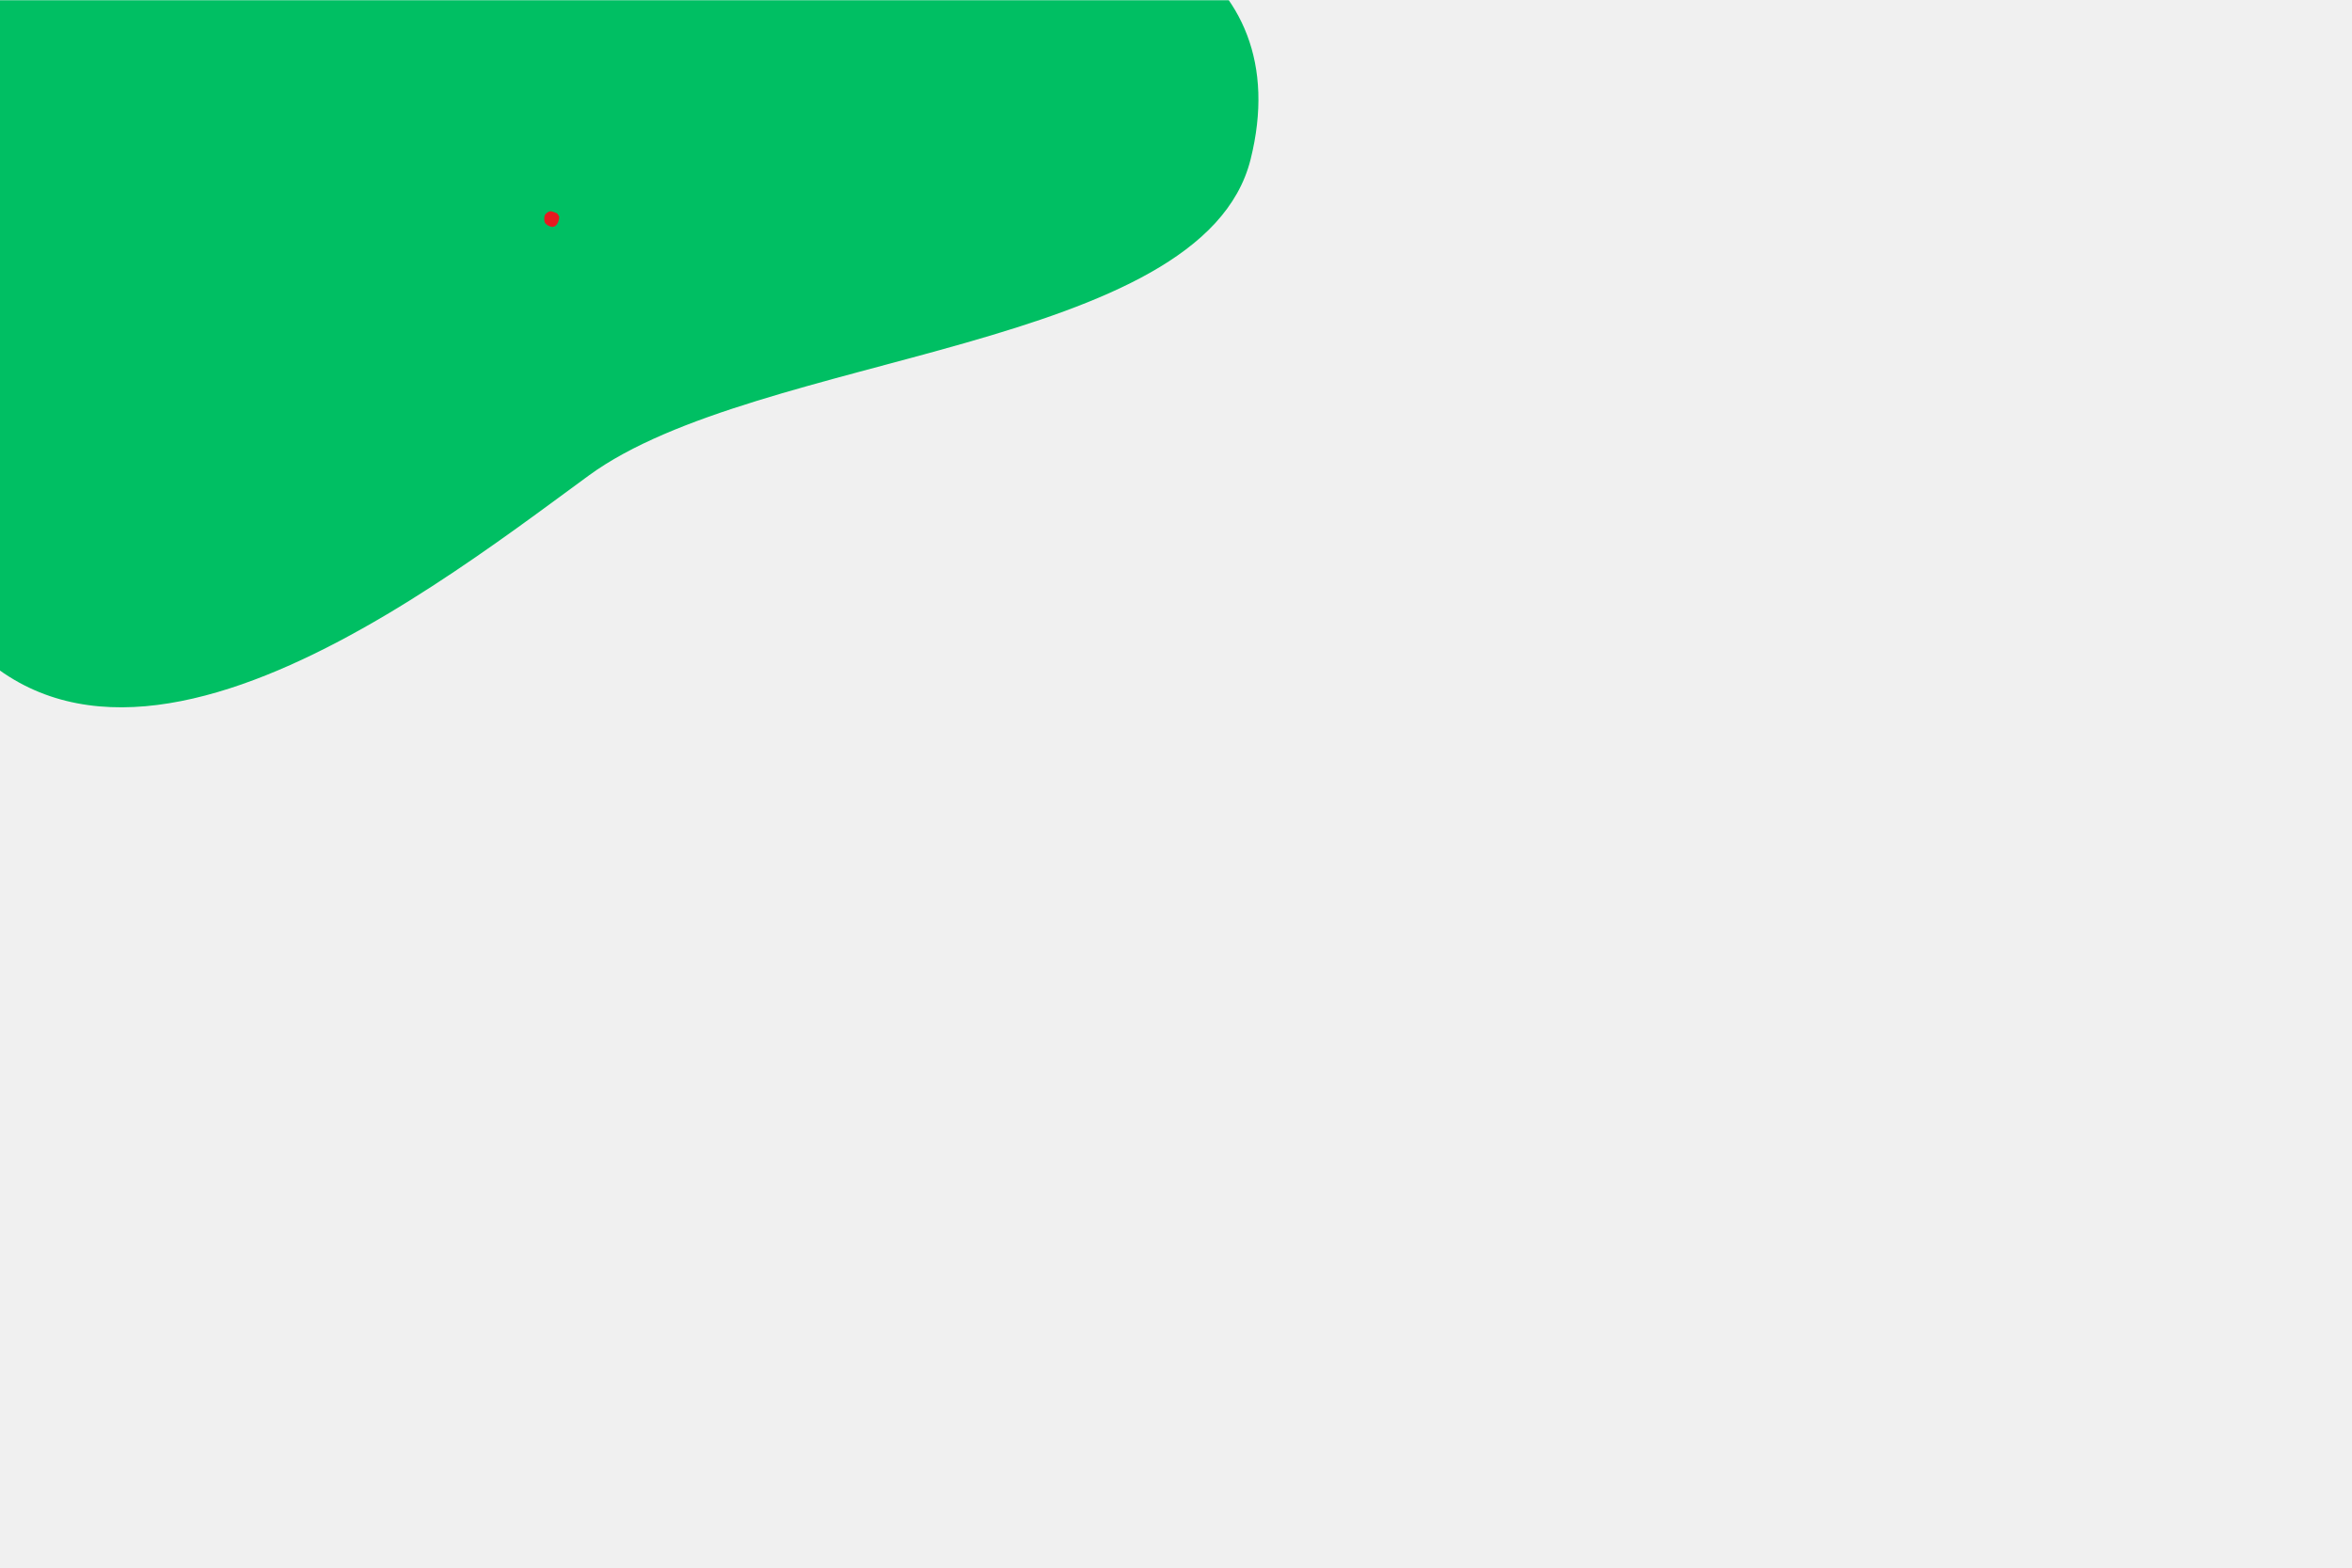
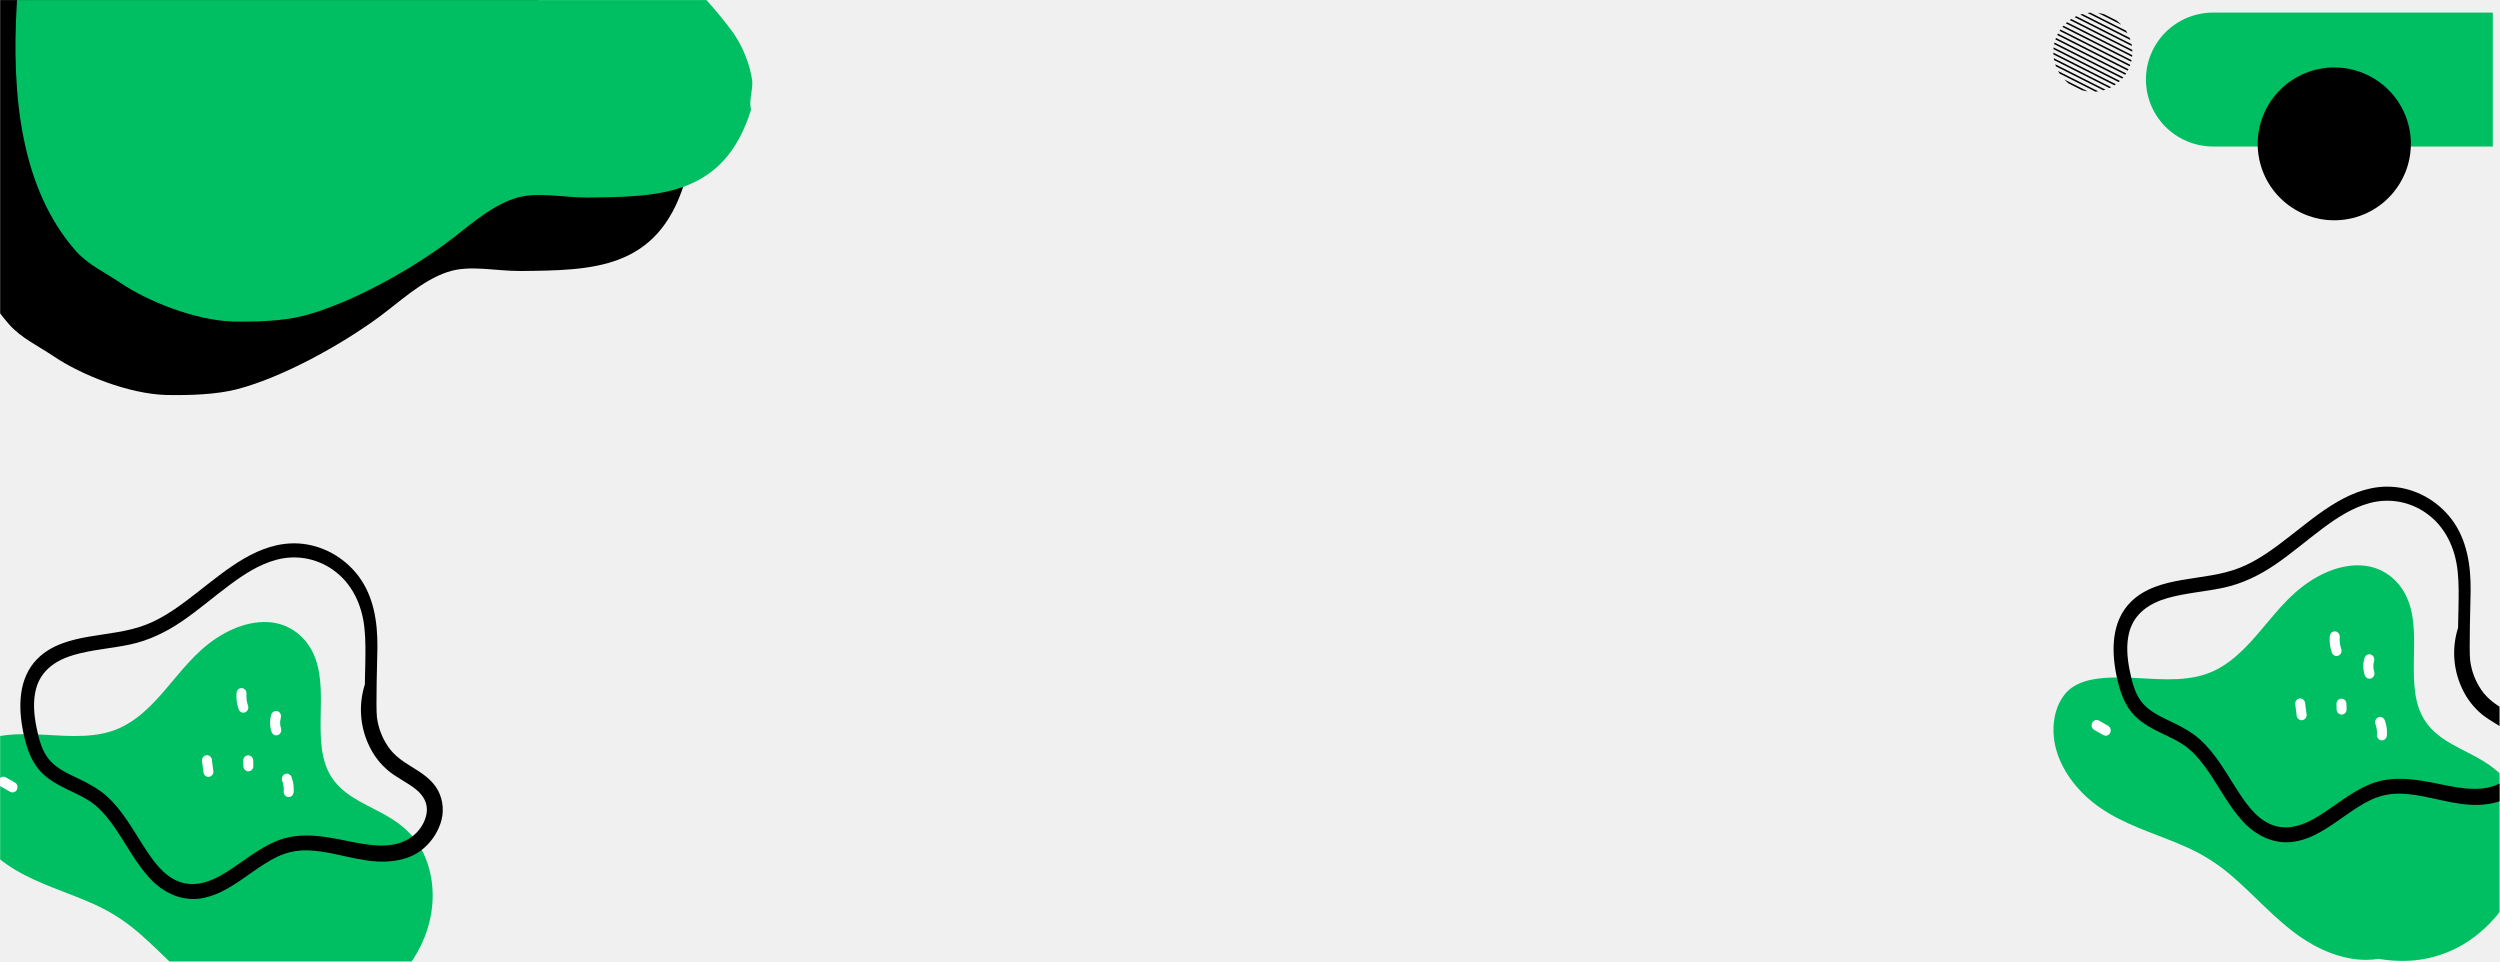
- <svg xmlns="http://www.w3.org/2000/svg" version="1.0" viewBox="0 0 1350 900">
+ <svg xmlns="http://www.w3.org/2000/svg" width="1235" zoomAndPan="magnify" viewBox="0 0 926.136 356.25" height="475" preserveAspectRatio="xMidYMid meet" version="1.0">
  <defs>
-     <clipPath id="a">
-       <path d="M0 .152h723V407H0Zm0 0" />
-     </clipPath>
-     <clipPath id="b">
-       <path d="M312 121h9v10h-9Zm0 0" />
-     </clipPath>
-     <clipPath id="c">
-       <path d="M321 124.352c-.148 3.222-1.5 4.875-2.398 5.472-.676.375-1.426.528-2.176.375-1.051-.222-2.852-1.125-3.528-2.176-.671-1.046-.597-3.148-.296-4.199.222-.75.824-1.199 1.347-1.648.528-.45 1.2-.824 1.95-.903 1.05-.074 3.976 1.278 3.976 1.278" />
+     <clipPath id="17009e8273">
+       <path d="M794.2 4.65h129.504V55.1H794.2Zm0 0" clip-rule="nonzero" />
+     </clipPath>
+     <clipPath id="46014e66c5">
+       <path d="M836 24.7h57.95v56.893h-57.95Zm0 0" clip-rule="nonzero" />
+     </clipPath>
+     <clipPath id="6c868628d9">
+       <path d="M760.564 4.65h29.45V19h-29.45Zm0 0" clip-rule="nonzero" />
+     </clipPath>
+     <clipPath id="749284fc61">
+       <path d="M760.693 19.327c0 -1.945 0.371 -3.815 1.113 -5.612a14.544 14.544 0 0 1 3.177 -4.753 14.483 14.483 0 0 1 4.75 -3.181 14.516 14.516 0 0 1 5.604 -1.113c1.941 0 3.81 0.37 5.603 1.113a14.521 14.521 0 0 1 4.75 3.181 14.478 14.478 0 0 1 3.173 4.754 14.487 14.487 0 0 1 1.117 5.611c0 1.945 -0.371 3.814 -1.117 5.611a14.516 14.516 0 0 1 -3.173 4.754 14.51 14.51 0 0 1 -4.75 3.177 14.451 14.451 0 0 1 -5.603 1.116c-1.941 0 -3.811 -0.37 -5.604 -1.116a14.472 14.472 0 0 1 -4.75 -3.177 14.584 14.584 0 0 1 -3.177 -4.754 14.553 14.553 0 0 1 -1.113 -5.611Zm0 0" clip-rule="nonzero" />
+     </clipPath>
+     <clipPath id="08a866b8ff">
+       <path d="M760.564 4.65h29.45V20.9h-29.45Zm0 0" clip-rule="nonzero" />
+     </clipPath>
+     <clipPath id="ee8122e224">
+       <path d="M760.693 19.327c0 -1.945 0.371 -3.815 1.113 -5.612a14.544 14.544 0 0 1 3.177 -4.753 14.483 14.483 0 0 1 4.75 -3.181 14.516 14.516 0 0 1 5.604 -1.113c1.941 0 3.81 0.37 5.603 1.113a14.521 14.521 0 0 1 4.75 3.181 14.478 14.478 0 0 1 3.173 4.754 14.487 14.487 0 0 1 1.117 5.611c0 1.945 -0.371 3.814 -1.117 5.611a14.516 14.516 0 0 1 -3.173 4.754 14.51 14.51 0 0 1 -4.75 3.177 14.451 14.451 0 0 1 -5.603 1.116c-1.941 0 -3.811 -0.37 -5.604 -1.116a14.472 14.472 0 0 1 -4.75 -3.177 14.584 14.584 0 0 1 -3.177 -4.754 14.553 14.553 0 0 1 -1.113 -5.611Zm0 0" clip-rule="nonzero" />
+     </clipPath>
+     <clipPath id="df58af9a9d">
+       <path d="M760.564 4.65h29.45V21.85h-29.45Zm0 0" clip-rule="nonzero" />
+     </clipPath>
+     <clipPath id="9d4f89e14c">
+       <path d="M760.693 19.327c0 -1.945 0.371 -3.815 1.113 -5.612a14.544 14.544 0 0 1 3.177 -4.753 14.483 14.483 0 0 1 4.75 -3.181 14.516 14.516 0 0 1 5.604 -1.113c1.941 0 3.81 0.37 5.603 1.113a14.521 14.521 0 0 1 4.75 3.181 14.478 14.478 0 0 1 3.173 4.754 14.487 14.487 0 0 1 1.117 5.611c0 1.945 -0.371 3.814 -1.117 5.611a14.516 14.516 0 0 1 -3.173 4.754 14.51 14.51 0 0 1 -4.75 3.177 14.451 14.451 0 0 1 -5.603 1.116c-1.941 0 -3.811 -0.37 -5.604 -1.116a14.472 14.472 0 0 1 -4.75 -3.177 14.584 14.584 0 0 1 -3.177 -4.754 14.553 14.553 0 0 1 -1.113 -5.611Zm0 0" clip-rule="nonzero" />
+     </clipPath>
+     <clipPath id="bd77ab7584">
+       <path d="M760.564 4.65h29.45V23.75h-29.45Zm0 0" clip-rule="nonzero" />
+     </clipPath>
+     <clipPath id="6a4c284291">
+       <path d="M760.693 19.327c0 -1.945 0.371 -3.815 1.113 -5.612a14.544 14.544 0 0 1 3.177 -4.753 14.483 14.483 0 0 1 4.75 -3.181 14.516 14.516 0 0 1 5.604 -1.113c1.941 0 3.81 0.37 5.603 1.113a14.521 14.521 0 0 1 4.75 3.181 14.478 14.478 0 0 1 3.173 4.754 14.487 14.487 0 0 1 1.117 5.611c0 1.945 -0.371 3.814 -1.117 5.611a14.516 14.516 0 0 1 -3.173 4.754 14.51 14.51 0 0 1 -4.75 3.177 14.451 14.451 0 0 1 -5.603 1.116c-1.941 0 -3.811 -0.37 -5.604 -1.116a14.472 14.472 0 0 1 -4.75 -3.177 14.584 14.584 0 0 1 -3.177 -4.754 14.553 14.553 0 0 1 -1.113 -5.611Zm0 0" clip-rule="nonzero" />
+     </clipPath>
+     <clipPath id="e59aa0309e">
+       <path d="M760.564 4.65h29.45V24.7h-29.45Zm0 0" clip-rule="nonzero" />
+     </clipPath>
+     <clipPath id="b786dcc8db">
+       <path d="M760.693 19.327c0 -1.945 0.371 -3.815 1.113 -5.612a14.544 14.544 0 0 1 3.177 -4.753 14.483 14.483 0 0 1 4.75 -3.181 14.516 14.516 0 0 1 5.604 -1.113c1.941 0 3.81 0.37 5.603 1.113a14.521 14.521 0 0 1 4.75 3.181 14.478 14.478 0 0 1 3.173 4.754 14.487 14.487 0 0 1 1.117 5.611c0 1.945 -0.371 3.814 -1.117 5.611a14.516 14.516 0 0 1 -3.173 4.754 14.51 14.51 0 0 1 -4.75 3.177 14.451 14.451 0 0 1 -5.603 1.116c-1.941 0 -3.811 -0.37 -5.604 -1.116a14.472 14.472 0 0 1 -4.75 -3.177 14.584 14.584 0 0 1 -3.177 -4.754 14.553 14.553 0 0 1 -1.113 -5.611Zm0 0" clip-rule="nonzero" />
+     </clipPath>
+     <clipPath id="9309911bee">
+       <path d="M760.564 4.65h29.45V26.6h-29.45Zm0 0" clip-rule="nonzero" />
+     </clipPath>
+     <clipPath id="93f0094bb4">
+       <path d="M760.693 19.327c0 -1.945 0.371 -3.815 1.113 -5.612a14.544 14.544 0 0 1 3.177 -4.753 14.483 14.483 0 0 1 4.75 -3.181 14.516 14.516 0 0 1 5.604 -1.113c1.941 0 3.81 0.37 5.603 1.113a14.521 14.521 0 0 1 4.75 3.181 14.478 14.478 0 0 1 3.173 4.754 14.487 14.487 0 0 1 1.117 5.611c0 1.945 -0.371 3.814 -1.117 5.611a14.516 14.516 0 0 1 -3.173 4.754 14.51 14.51 0 0 1 -4.75 3.177 14.451 14.451 0 0 1 -5.603 1.116c-1.941 0 -3.811 -0.37 -5.604 -1.116a14.472 14.472 0 0 1 -4.75 -3.177 14.584 14.584 0 0 1 -3.177 -4.754 14.553 14.553 0 0 1 -1.113 -5.611Zm0 0" clip-rule="nonzero" />
+     </clipPath>
+     <clipPath id="6024600fc2">
+       <path d="M760.564 4.65h29.45V28.5h-29.45Zm0 0" clip-rule="nonzero" />
+     </clipPath>
+     <clipPath id="a5a23d25e4">
+       <path d="M760.693 19.327c0 -1.945 0.371 -3.815 1.113 -5.612a14.544 14.544 0 0 1 3.177 -4.753 14.483 14.483 0 0 1 4.75 -3.181 14.516 14.516 0 0 1 5.604 -1.113c1.941 0 3.81 0.37 5.603 1.113a14.521 14.521 0 0 1 4.75 3.181 14.478 14.478 0 0 1 3.173 4.754 14.487 14.487 0 0 1 1.117 5.611c0 1.945 -0.371 3.814 -1.117 5.611a14.516 14.516 0 0 1 -3.173 4.754 14.51 14.51 0 0 1 -4.75 3.177 14.451 14.451 0 0 1 -5.603 1.116c-1.941 0 -3.811 -0.37 -5.604 -1.116a14.472 14.472 0 0 1 -4.75 -3.177 14.584 14.584 0 0 1 -3.177 -4.754 14.553 14.553 0 0 1 -1.113 -5.611Zm0 0" clip-rule="nonzero" />
+     </clipPath>
+     <clipPath id="192da822a0">
+       <path d="M760.564 5.7h29.45v23.75h-29.45Zm0 0" clip-rule="nonzero" />
+     </clipPath>
+     <clipPath id="9bb72d2f4b">
+       <path d="M760.693 19.327c0 -1.945 0.371 -3.815 1.113 -5.612a14.544 14.544 0 0 1 3.177 -4.753 14.483 14.483 0 0 1 4.75 -3.181 14.516 14.516 0 0 1 5.604 -1.113c1.941 0 3.81 0.37 5.603 1.113a14.521 14.521 0 0 1 4.75 3.181 14.478 14.478 0 0 1 3.173 4.754 14.487 14.487 0 0 1 1.117 5.611c0 1.945 -0.371 3.814 -1.117 5.611a14.516 14.516 0 0 1 -3.173 4.754 14.51 14.51 0 0 1 -4.75 3.177 14.451 14.451 0 0 1 -5.603 1.116c-1.941 0 -3.811 -0.37 -5.604 -1.116a14.472 14.472 0 0 1 -4.75 -3.177 14.584 14.584 0 0 1 -3.177 -4.754 14.553 14.553 0 0 1 -1.113 -5.611Zm0 0" clip-rule="nonzero" />
+     </clipPath>
+     <clipPath id="c9f902fb40">
+       <path d="M760.564 6.65h29.45v24.7h-29.45Zm0 0" clip-rule="nonzero" />
+     </clipPath>
+     <clipPath id="0fe83029f9">
+       <path d="M760.693 19.327c0 -1.945 0.371 -3.815 1.113 -5.612a14.544 14.544 0 0 1 3.177 -4.753 14.483 14.483 0 0 1 4.75 -3.181 14.516 14.516 0 0 1 5.604 -1.113c1.941 0 3.81 0.37 5.603 1.113a14.521 14.521 0 0 1 4.75 3.181 14.478 14.478 0 0 1 3.173 4.754 14.487 14.487 0 0 1 1.117 5.611c0 1.945 -0.371 3.814 -1.117 5.611a14.516 14.516 0 0 1 -3.173 4.754 14.51 14.51 0 0 1 -4.75 3.177 14.451 14.451 0 0 1 -5.603 1.116c-1.941 0 -3.811 -0.37 -5.604 -1.116a14.472 14.472 0 0 1 -4.75 -3.177 14.584 14.584 0 0 1 -3.177 -4.754 14.553 14.553 0 0 1 -1.113 -5.611Zm0 0" clip-rule="nonzero" />
+     </clipPath>
+     <clipPath id="2a6c5dbabe">
+       <path d="M760.564 8.55h29.45v23.75h-29.45Zm0 0" clip-rule="nonzero" />
+     </clipPath>
+     <clipPath id="e14fff8757">
+       <path d="M760.693 19.327c0 -1.945 0.371 -3.815 1.113 -5.612a14.544 14.544 0 0 1 3.177 -4.753 14.483 14.483 0 0 1 4.75 -3.181 14.516 14.516 0 0 1 5.604 -1.113c1.941 0 3.81 0.37 5.603 1.113a14.521 14.521 0 0 1 4.75 3.181 14.478 14.478 0 0 1 3.173 4.754 14.487 14.487 0 0 1 1.117 5.611c0 1.945 -0.371 3.814 -1.117 5.611a14.516 14.516 0 0 1 -3.173 4.754 14.51 14.51 0 0 1 -4.75 3.177 14.451 14.451 0 0 1 -5.603 1.116c-1.941 0 -3.811 -0.37 -5.604 -1.116a14.472 14.472 0 0 1 -4.75 -3.177 14.584 14.584 0 0 1 -3.177 -4.754 14.553 14.553 0 0 1 -1.113 -5.611Zm0 0" clip-rule="nonzero" />
+     </clipPath>
+     <clipPath id="cc02a8c72e">
+       <path d="M760.564 9.5h29.45v24.552h-29.45Zm0 0" clip-rule="nonzero" />
+     </clipPath>
+     <clipPath id="0685891506">
+       <path d="M760.693 19.327c0 -1.945 0.371 -3.815 1.113 -5.612a14.544 14.544 0 0 1 3.177 -4.753 14.483 14.483 0 0 1 4.75 -3.181 14.516 14.516 0 0 1 5.604 -1.113c1.941 0 3.81 0.37 5.603 1.113a14.521 14.521 0 0 1 4.75 3.181 14.478 14.478 0 0 1 3.173 4.754 14.487 14.487 0 0 1 1.117 5.611c0 1.945 -0.371 3.814 -1.117 5.611a14.516 14.516 0 0 1 -3.173 4.754 14.51 14.51 0 0 1 -4.75 3.177 14.451 14.451 0 0 1 -5.603 1.116c-1.941 0 -3.811 -0.37 -5.604 -1.116a14.472 14.472 0 0 1 -4.75 -3.177 14.584 14.584 0 0 1 -3.177 -4.754 14.553 14.553 0 0 1 -1.113 -5.611Zm0 0" clip-rule="nonzero" />
+     </clipPath>
+     <clipPath id="b27c167056">
+       <path d="M760.564 11.4h29.45v22.652h-29.45Zm0 0" clip-rule="nonzero" />
+     </clipPath>
+     <clipPath id="3125847e30">
+       <path d="M760.693 19.327c0 -1.945 0.371 -3.815 1.113 -5.612a14.544 14.544 0 0 1 3.177 -4.753 14.483 14.483 0 0 1 4.75 -3.181 14.516 14.516 0 0 1 5.604 -1.113c1.941 0 3.81 0.37 5.603 1.113a14.521 14.521 0 0 1 4.75 3.181 14.478 14.478 0 0 1 3.173 4.754 14.487 14.487 0 0 1 1.117 5.611c0 1.945 -0.371 3.814 -1.117 5.611a14.516 14.516 0 0 1 -3.173 4.754 14.51 14.51 0 0 1 -4.75 3.177 14.451 14.451 0 0 1 -5.603 1.116c-1.941 0 -3.811 -0.37 -5.604 -1.116a14.472 14.472 0 0 1 -4.75 -3.177 14.584 14.584 0 0 1 -3.177 -4.754 14.553 14.553 0 0 1 -1.113 -5.611Zm0 0" clip-rule="nonzero" />
+     </clipPath>
+     <clipPath id="517677a75e">
+       <path d="M760.564 13.3h29.45v20.752h-29.45Zm0 0" clip-rule="nonzero" />
+     </clipPath>
+     <clipPath id="9f557d828d">
+       <path d="M760.693 19.327c0 -1.945 0.371 -3.815 1.113 -5.612a14.544 14.544 0 0 1 3.177 -4.753 14.483 14.483 0 0 1 4.75 -3.181 14.516 14.516 0 0 1 5.604 -1.113c1.941 0 3.81 0.37 5.603 1.113a14.521 14.521 0 0 1 4.75 3.181 14.478 14.478 0 0 1 3.173 4.754 14.487 14.487 0 0 1 1.117 5.611c0 1.945 -0.371 3.814 -1.117 5.611a14.516 14.516 0 0 1 -3.173 4.754 14.51 14.51 0 0 1 -4.75 3.177 14.451 14.451 0 0 1 -5.603 1.116c-1.941 0 -3.811 -0.37 -5.604 -1.116a14.472 14.472 0 0 1 -4.75 -3.177 14.584 14.584 0 0 1 -3.177 -4.754 14.553 14.553 0 0 1 -1.113 -5.611Zm0 0" clip-rule="nonzero" />
+     </clipPath>
+     <clipPath id="b8072266c1">
+       <path d="M760.564 14.25h29.45v19.802h-29.45Zm0 0" clip-rule="nonzero" />
+     </clipPath>
+     <clipPath id="82bfcc7cfd">
+       <path d="M760.693 19.327c0 -1.945 0.371 -3.815 1.113 -5.612a14.544 14.544 0 0 1 3.177 -4.753 14.483 14.483 0 0 1 4.75 -3.181 14.516 14.516 0 0 1 5.604 -1.113c1.941 0 3.81 0.37 5.603 1.113a14.521 14.521 0 0 1 4.75 3.181 14.478 14.478 0 0 1 3.173 4.754 14.487 14.487 0 0 1 1.117 5.611c0 1.945 -0.371 3.814 -1.117 5.611a14.516 14.516 0 0 1 -3.173 4.754 14.51 14.51 0 0 1 -4.75 3.177 14.451 14.451 0 0 1 -5.603 1.116c-1.941 0 -3.811 -0.37 -5.604 -1.116a14.472 14.472 0 0 1 -4.75 -3.177 14.584 14.584 0 0 1 -3.177 -4.754 14.553 14.553 0 0 1 -1.113 -5.611Zm0 0" clip-rule="nonzero" />
+     </clipPath>
+     <clipPath id="05de6b3cd0">
+       <path d="M760.564 16.15h29.45v17.902h-29.45Zm0 0" clip-rule="nonzero" />
+     </clipPath>
+     <clipPath id="d3fd040fe4">
+       <path d="M760.693 19.327c0 -1.945 0.371 -3.815 1.113 -5.612a14.544 14.544 0 0 1 3.177 -4.753 14.483 14.483 0 0 1 4.75 -3.181 14.516 14.516 0 0 1 5.604 -1.113c1.941 0 3.81 0.37 5.603 1.113a14.521 14.521 0 0 1 4.75 3.181 14.478 14.478 0 0 1 3.173 4.754 14.487 14.487 0 0 1 1.117 5.611c0 1.945 -0.371 3.814 -1.117 5.611a14.516 14.516 0 0 1 -3.173 4.754 14.51 14.51 0 0 1 -4.75 3.177 14.451 14.451 0 0 1 -5.603 1.116c-1.941 0 -3.811 -0.37 -5.604 -1.116a14.472 14.472 0 0 1 -4.75 -3.177 14.584 14.584 0 0 1 -3.177 -4.754 14.553 14.553 0 0 1 -1.113 -5.611Zm0 0" clip-rule="nonzero" />
+     </clipPath>
+     <clipPath id="02c3909e7f">
+       <path d="M760.564 17.1h29.45v16.952h-29.45Zm0 0" clip-rule="nonzero" />
+     </clipPath>
+     <clipPath id="032d1fcfc9">
+       <path d="M760.693 19.327c0 -1.945 0.371 -3.815 1.113 -5.612a14.544 14.544 0 0 1 3.177 -4.753 14.483 14.483 0 0 1 4.75 -3.181 14.516 14.516 0 0 1 5.604 -1.113c1.941 0 3.81 0.37 5.603 1.113a14.521 14.521 0 0 1 4.75 3.181 14.478 14.478 0 0 1 3.173 4.754 14.487 14.487 0 0 1 1.117 5.611c0 1.945 -0.371 3.814 -1.117 5.611a14.516 14.516 0 0 1 -3.173 4.754 14.51 14.51 0 0 1 -4.75 3.177 14.451 14.451 0 0 1 -5.603 1.116c-1.941 0 -3.811 -0.37 -5.604 -1.116a14.472 14.472 0 0 1 -4.75 -3.177 14.584 14.584 0 0 1 -3.177 -4.754 14.553 14.553 0 0 1 -1.113 -5.611Zm0 0" clip-rule="nonzero" />
+     </clipPath>
+     <clipPath id="6941e25110">
+       <path d="M760.564 19h29.45v15.052h-29.45Zm0 0" clip-rule="nonzero" />
+     </clipPath>
+     <clipPath id="90c2b01cec">
+       <path d="M760.693 19.327c0 -1.945 0.371 -3.815 1.113 -5.612a14.544 14.544 0 0 1 3.177 -4.753 14.483 14.483 0 0 1 4.75 -3.181 14.516 14.516 0 0 1 5.604 -1.113c1.941 0 3.81 0.37 5.603 1.113a14.521 14.521 0 0 1 4.75 3.181 14.478 14.478 0 0 1 3.173 4.754 14.487 14.487 0 0 1 1.117 5.611c0 1.945 -0.371 3.814 -1.117 5.611a14.516 14.516 0 0 1 -3.173 4.754 14.51 14.51 0 0 1 -4.75 3.177 14.451 14.451 0 0 1 -5.603 1.116c-1.941 0 -3.811 -0.37 -5.604 -1.116a14.472 14.472 0 0 1 -4.75 -3.177 14.584 14.584 0 0 1 -3.177 -4.754 14.553 14.553 0 0 1 -1.113 -5.611Zm0 0" clip-rule="nonzero" />
+     </clipPath>
+     <clipPath id="4bd1c765af">
+       <path d="M0 0.022h254.6V147.25H0Zm0 0" clip-rule="nonzero" />
+     </clipPath>
+     <clipPath id="34c5244b01">
+       <path d="M213.758 -83.485 265.492 93.632 4.264 169.927 -47.467 -7.185Zm0 0" clip-rule="nonzero" />
+     </clipPath>
+     <clipPath id="f10d38cc12">
+       <path d="M213.758 -83.485 265.492 93.632 4.264 169.927 -47.467 -7.185Zm0 0" clip-rule="nonzero" />
+     </clipPath>
+     <clipPath id="fe97f67b43">
+       <path d="M0 229.9h160.55v126.328H0Zm0 0" clip-rule="nonzero" />
+     </clipPath>
+     <clipPath id="ddfb814498">
+       <path d="M4.75 0.022h274.55V119.7H4.75Zm0 0" clip-rule="nonzero" />
+     </clipPath>
+     <clipPath id="b2e7704824">
+       <path d="m238.465 -110.708 51.734 177.115 -261.228 76.297 -51.73 -177.116Zm0 0" clip-rule="nonzero" />
+     </clipPath>
+     <clipPath id="8cb8a6e156">
+       <path d="m238.465 -110.708 51.734 177.115 -261.228 76.297 -51.73 -177.116Zm0 0" clip-rule="nonzero" />
+     </clipPath>
+     <clipPath id="8ae84b0741">
+       <path d="M760.564 209h165.46v147.087H760.564Zm0 0" clip-rule="nonzero" />
+     </clipPath>
+     <clipPath id="c3c8a7d7db">
+       <path d="M782.8 179.55h143.224v133H782.8Zm0 0" clip-rule="nonzero" />
    </clipPath>
  </defs>
-   <g clip-path="url(#a)">
-     <path fill="#00bf63" d="M525.781-50.805c116.567-19.508 219.64 32.356 192 142.426-27.636 110.067-282.715 110.23-379.933 181.442-97.22 71.21-304.5 233.304-388.715 45.359C-135.078 130.477-83.22-52.43 85.207-54.868c168.426-2.44 440.574 4.063 440.574 4.063Zm0 0" />
-   </g>
-   <g clip-path="url(#b)">
-     <g clip-path="url(#c)">
-       <path fill="#e7191f" d="M309.602 118.273h14.25v15h-14.25Zm0 0" />
-     </g>
-   </g>
+   <g clip-path="url(#17009e8273)">
+     <path fill="#00bf63" d="M923.526 54.28H819.869c-0.813 0 -1.625 -0.041 -2.435 -0.123a24.717 24.717 0 0 1 -7.077 -1.767 24.92 24.92 0 0 1 -6.26 -3.744 25.081 25.081 0 0 1 -1.806 -1.632 26.034 26.034 0 0 1 -1.641 -1.803 24.907 24.907 0 0 1 -5.165 -10.899 25.114 25.114 0 0 1 -0.356 -2.408 24.171 24.171 0 0 1 -0.119 -2.431c0 -0.812 0.037 -1.622 0.119 -2.43a24.387 24.387 0 0 1 0.95 -4.769 24.793 24.793 0 0 1 1.866 -4.494c0.383 -0.716 0.802 -1.414 1.254 -2.09 0.453 -0.674 0.936 -1.324 1.452 -1.955a26.034 26.034 0 0 1 1.641 -1.803 25.165 25.165 0 0 1 3.766 -3.084c0.679 -0.453 1.377 -0.869 2.094 -1.251 0.719 -0.382 1.454 -0.731 2.204 -1.043a26.482 26.482 0 0 1 2.301 -0.82 25.878 25.878 0 0 1 2.364 -0.589 24.141 24.141 0 0 1 2.416 -0.357 24.244 24.244 0 0 1 2.435 -0.119h103.657Zm0 0" fill-opacity="1" fill-rule="nonzero" />
+   </g>
+   <g clip-path="url(#46014e66c5)">
+     <path fill="#000000" d="M893.167 53.304c0 0.927 -0.045 1.852 -0.138 2.775a27.437 27.437 0 0 1 -0.408 2.75 28.029 28.029 0 0 1 -1.614 5.31 28.255 28.255 0 0 1 -4.282 7.129 28.047 28.047 0 0 1 -1.871 2.056 27.293 27.293 0 0 1 -2.062 1.866 26.378 26.378 0 0 1 -2.238 1.656 27.207 27.207 0 0 1 -2.385 1.429c-0.821 0.437 -1.659 0.834 -2.52 1.188 -0.857 0.356 -1.733 0.668 -2.619 0.939 -0.891 0.267 -1.793 0.494 -2.702 0.674 -0.913 0.179 -1.83 0.316 -2.758 0.408a28.973 28.973 0 0 1 -5.562 0 29.839 29.839 0 0 1 -2.753 -0.408c-0.913 -0.18 -1.814 -0.408 -2.702 -0.674a28.661 28.661 0 0 1 -5.139 -2.126 27.269 27.269 0 0 1 -2.39 -1.429 28.029 28.029 0 0 1 -4.301 -3.522 28.047 28.047 0 0 1 -3.529 -4.29 28.255 28.255 0 0 1 -2.624 -4.894 28.49 28.49 0 0 1 -0.935 -2.616 28.047 28.047 0 0 1 -1.226 -8.22c0 -0.927 0.048 -1.852 0.138 -2.776a28.047 28.047 0 0 1 1.088 -5.444 28.49 28.49 0 0 1 0.935 -2.616c0.356 -0.857 0.753 -1.692 1.191 -2.512 0.438 -0.817 0.917 -1.611 1.433 -2.383a27.776 27.776 0 0 1 1.659 -2.231 27.36 27.36 0 0 1 1.871 -2.06 28.029 28.029 0 0 1 4.301 -3.522 28.215 28.215 0 0 1 4.906 -2.616 28.661 28.661 0 0 1 2.624 -0.939c0.886 -0.267 1.789 -0.494 2.702 -0.675a28.617 28.617 0 0 1 5.537 -0.541 28.692 28.692 0 0 1 5.537 0.541c0.909 0.181 1.811 0.408 2.702 0.674 0.886 0.272 1.762 0.583 2.619 0.941a28.151 28.151 0 0 1 4.906 2.616 27.205 27.205 0 0 1 2.238 1.654c0.72 0.586 1.406 1.21 2.063 1.867a27.36 27.36 0 0 1 1.871 2.06 27.776 27.776 0 0 1 1.659 2.231 27.741 27.741 0 0 1 1.432 2.383 28.517 28.517 0 0 1 2.13 5.128c0.272 0.887 0.494 1.785 0.676 2.694 0.181 0.912 0.319 1.826 0.408 2.75 0.092 0.923 0.137 1.848 0.137 2.775Zm0 0" fill-opacity="1" fill-rule="nonzero" />
+   </g>
+   <g clip-path="url(#6c868628d9)">
+     <g clip-path="url(#749284fc61)">
+       <path fill="#000000" d="M804.806 18.729 760.019 -3.915l0.259 -0.527 44.791 22.644Zm0 0" fill-opacity="1" fill-rule="nonzero" />
+     </g>
+   </g>
+   <g clip-path="url(#08a866b8ff)">
+     <g clip-path="url(#ee8122e224)">
+       <path fill="#000000" d="M803.83 20.213 759.042 -2.431l0.264 -0.522 44.791 22.644Zm0 0" fill-opacity="1" fill-rule="nonzero" />
+     </g>
+   </g>
+   <g clip-path="url(#df58af9a9d)">
+     <g clip-path="url(#9d4f89e14c)">
+       <path fill="#000000" d="M802.857 21.702 758.072 -0.946l0.263 -0.527 44.792 22.652Zm0 0" fill-opacity="1" fill-rule="nonzero" />
+     </g>
+   </g>
+   <g clip-path="url(#bd77ab7584)">
+     <g clip-path="url(#6a4c284291)">
+       <path fill="#000000" d="M801.889 23.182 757.098 0.538l0.264 -0.522 44.791 22.648Zm0 0" fill-opacity="1" fill-rule="nonzero" />
+     </g>
+   </g>
+   <g clip-path="url(#e59aa0309e)">
+     <g clip-path="url(#b786dcc8db)">
+       <path fill="#000000" d="M800.917 24.671 756.126 2.026l0.263 -0.523 44.792 22.644Zm0 0" fill-opacity="1" fill-rule="nonzero" />
+     </g>
+   </g>
+   <g clip-path="url(#9309911bee)">
+     <g clip-path="url(#93f0094bb4)">
+       <path fill="#000000" d="m799.945 26.154 -44.792 -22.648 0.264 -0.519 44.791 22.643Zm0 0" fill-opacity="1" fill-rule="nonzero" />
+     </g>
+   </g>
+   <g clip-path="url(#6024600fc2)">
+     <g clip-path="url(#a5a23d25e4)">
+       <path fill="#000000" d="m798.972 27.643 -44.791 -22.648 0.267 -0.523 44.788 22.648Zm0 0" fill-opacity="1" fill-rule="nonzero" />
+     </g>
+   </g>
+   <g clip-path="url(#192da822a0)">
+     <g clip-path="url(#9bb72d2f4b)">
+       <path fill="#000000" d="M798 29.123 753.209 6.479l0.263 -0.522 44.791 22.643Zm0 0" fill-opacity="1" fill-rule="nonzero" />
+     </g>
+   </g>
+   <g clip-path="url(#c9f902fb40)">
+     <g clip-path="url(#0fe83029f9)">
+       <path fill="#000000" d="M797.028 30.612 752.237 7.968l0.267 -0.523 44.788 22.644Zm0 0" fill-opacity="1" fill-rule="nonzero" />
+     </g>
+   </g>
+   <g clip-path="url(#2a6c5dbabe)">
+     <g clip-path="url(#e14fff8757)">
+       <path fill="#000000" d="m796.055 32.096 -44.791 -22.648 0.263 -0.52 44.788 22.644Zm0 0" fill-opacity="1" fill-rule="nonzero" />
+     </g>
+   </g>
+   <g clip-path="url(#cc02a8c72e)">
+     <g clip-path="url(#0685891506)">
+       <path fill="#000000" d="m795.083 33.584 -44.795 -22.648 0.268 -0.523 44.791 22.648Zm0 0" fill-opacity="1" fill-rule="nonzero" />
+     </g>
+   </g>
+   <g clip-path="url(#b27c167056)">
+     <g clip-path="url(#3125847e30)">
+       <path fill="#000000" d="m794.107 35.064 -44.787 -22.644 0.263 -0.522 44.792 22.643Zm0 0" fill-opacity="1" fill-rule="nonzero" />
+     </g>
+   </g>
+   <g clip-path="url(#517677a75e)">
+     <g clip-path="url(#9f557d828d)">
+       <path fill="#000000" d="M793.135 36.553 748.347 13.908l0.264 -0.523 44.791 22.644Zm0 0" fill-opacity="1" fill-rule="nonzero" />
+     </g>
+   </g>
+   <g clip-path="url(#b8072266c1)">
+     <g clip-path="url(#82bfcc7cfd)">
+       <path fill="#000000" d="M792.162 38.038 747.375 15.39l0.263 -0.521 44.792 22.644Zm0 0" fill-opacity="1" fill-rule="nonzero" />
+     </g>
+   </g>
+   <g clip-path="url(#05de6b3cd0)">
+     <g clip-path="url(#d3fd040fe4)">
+       <path fill="#000000" d="m791.194 39.522 -44.792 -22.644 0.264 -0.523 44.791 22.648Zm0 0" fill-opacity="1" fill-rule="nonzero" />
+     </g>
+   </g>
+   <g clip-path="url(#02c3909e7f)">
+     <g clip-path="url(#032d1fcfc9)">
+       <path fill="#000000" d="m790.222 41.006 -44.792 -22.644 0.263 -0.522 44.792 22.643Zm0 0" fill-opacity="1" fill-rule="nonzero" />
+     </g>
+   </g>
+   <g clip-path="url(#6941e25110)">
+     <g clip-path="url(#90c2b01cec)">
+       <path fill="#000000" d="m789.25 42.493 -44.792 -22.648 0.264 -0.519 44.791 22.644Zm0 0" fill-opacity="1" fill-rule="nonzero" />
+     </g>
+   </g>
+   <g clip-path="url(#4bd1c765af)">
+     <g clip-path="url(#34c5244b01)">
+       <g clip-path="url(#f10d38cc12)">
+         <path fill="#000000" d="M253.517 67.814c-10.002 32.236 -34.227 32.304 -60.597 32.596 -9.942 0.027 -18.936 -2.397 -27.223 0.389 -9.467 3.173 -17.698 11.07 -25.743 16.959 -13.908 10.15 -35.273 22.029 -52.117 26.433 -7.807 2.023 -17.749 2.308 -26.305 2.153 -13.899 -0.405 -31.499 -7.429 -41.737 -14.357 -5.953 -3.979 -11.871 -6.71 -16.28 -11.582 -20.439 -23.049 -24.155 -57.475 -22.006 -92.506 0.361 -6.078 2.698 -14.984 5.322 -19.623l1.892 -6.008a51.23 51.23 0 0 1 15.367 -16.511c20.188 -13.897 59.367 2.424 87.322 2.004 10.573 -0.137 20.696 -2.946 29.769 -6.189 9.044 -3.229 16.116 -10.165 27.246 -9.912 15.982 0.349 33.331 14.97 42.344 21.854 9.452 7.266 18.013 14.502 26.378 21.315l12.298 5.259c5.507 4.104 13.364 13.718 17.464 19.308a43.021 43.021 0 0 1 7.014 17.567c0.37 3.543 -1.369 7.555 -0.408 10.851" fill-opacity="1" fill-rule="nonzero" />
+       </g>
+     </g>
+   </g>
+   <g clip-path="url(#fe97f67b43)">
+     <path fill="#00bf63" d="M-14.785 292.225c0.278 9.107 5.292 17.345 11.504 23.346 7.604 7.34 17.204 11.151 26.741 14.825 5.258 2.026 10.535 4.026 15.546 6.683a68.909 68.909 0 0 1 13.032 9.122c8.056 7.032 15.219 15.248 23.929 21.43 7.47 5.303 16.499 9.159 25.621 8.999a26.79 26.79 0 0 0 4.037 -0.382 51.319 51.319 0 0 0 9.941 0.757 43.423 43.423 0 0 0 12.7 -2.134 43.368 43.368 0 0 0 11.523 -5.745 49.502 49.502 0 0 0 16.15 -18.915c3.629 -7.563 5.168 -16.076 3.833 -24.478 -0.769 -4.851 -2.527 -9.679 -5.292 -13.656 -2.684 -3.86 -6.227 -6.769 -10.127 -9.158 -7.185 -4.409 -16.425 -7.248 -21.413 -14.734 -4.174 -6.271 -4.275 -14.264 -4.208 -21.634 0.071 -7.425 0.638 -15.367 -1.892 -22.451 -2.86 -8.005 -9.559 -13.214 -17.686 -13.615 -8.921 -0.437 -17.82 4.23 -24.488 10.165 -6.981 6.215 -12.291 14.26 -18.955 20.833 -3.277 3.231 -6.906 6.122 -11.022 8.066 -4.29 2.026 -8.992 2.831 -13.66 3.062 -9.697 0.475 -19.43 -1.396 -29.108 -0.208 -4.569 0.56 -9.378 1.97 -12.492 5.793 -3.113 3.819 -4.361 9.07 -4.212 14.027Zm0 0" fill-opacity="1" fill-rule="nonzero" />
+   </g>
+   <path fill="#000000" d="M8.558 271.281c0.995 4.85 2.453 9.703 5.54 13.552 2.835 3.529 6.821 5.727 10.74 7.629 3.707 1.804 7.622 3.451 10.791 6.232 2.72 2.378 4.999 5.257 7.055 8.271 4.189 6.134 7.667 12.932 12.701 18.381 4.959 5.362 11.664 8.605 18.848 7.533 7.214 -1.076 13.274 -5.623 19.209 -9.764 3.012 -2.099 6.074 -4.208 9.38 -5.763 3.852 -1.781 7.894 -2.527 12.128 -2.242 9.459 0.513 18.484 4.498 28.044 4.094 4.431 -0.19 9.147 -1.258 12.81 -4.019a20.942 20.942 0 0 0 4.45 -4.513 21.066 21.066 0 0 0 2.901 -5.633c0.687 -2.001 0.95 -4.053 0.794 -6.165a15.335 15.335 0 0 0 -1.696 -5.978c-2.153 -3.997 -5.975 -6.468 -9.638 -8.709 -3.406 -2.082 -6.639 -4.22 -8.95 -7.671a24.919 24.919 0 0 1 -4.064 -10.754c-0.464 -3.674 0.138 -22.377 0.171 -25.84 0.089 -9.451 -1.347 -19.032 -7.099 -26.595 -5.317 -6.988 -13.463 -11.408 -21.928 -11.957 -14.791 -0.961 -26.915 9.734 -38.096 18.417 -5.756 4.473 -11.752 8.977 -18.499 11.618 -6.806 2.669 -14.127 3.237 -21.242 4.473 -6.824 1.184 -14.001 3.043 -19.148 8.246 -7.032 7.114 -7.135 17.753 -5.202 27.157Zm18.825 -28.656c6.806 -1.952 13.901 -2.375 20.796 -3.852 6.959 -1.492 13.305 -4.576 19.246 -8.628 5.963 -4.067 11.463 -8.828 17.256 -13.156 5.406 -4.041 11.162 -7.856 17.649 -9.585a24.801 24.801 0 0 1 5.444 -0.853 24.767 24.767 0 0 1 5.493 0.364c1.818 0.323 3.581 0.845 5.28 1.562a24.81 24.81 0 0 1 4.81 2.683c6.98 4.91 10.706 12.873 11.615 21.52 0.479 4.553 0.375 9.144 0.304 13.715 -0.037 2.386 -0.141 4.798 -0.156 7.207a30.95 30.95 0 0 0 -1.231 5.645c-0.234 1.919 -0.286 3.844 -0.156 5.774a30.59 30.59 0 0 0 0.927 5.7 30.305 30.305 0 0 0 1.974 5.425 26.934 26.934 0 0 0 7.381 9.571c3.18 2.583 6.935 4.228 10.104 6.802 2.657 2.156 4.446 5.132 3.893 8.747 -0.508 3.34 -2.523 6.416 -5.054 8.439 -6.798 5.433 -16.551 3.462 -24.248 1.889 -8.85 -1.811 -18.039 -3.555 -26.682 0.148 -6.65 2.854 -12.226 7.623 -18.35 11.46 -5.437 3.407 -11.653 5.86 -17.879 3.269 -5.838 -2.422 -9.723 -8.387 -13.093 -13.66 -3.922 -6.137 -7.626 -12.732 -12.991 -17.622 -3.147 -2.873 -6.769 -4.817 -10.532 -6.621 -3.671 -1.758 -7.592 -3.466 -10.488 -6.519 -3.158 -3.329 -4.326 -8.083 -5.228 -12.55 -0.94 -4.665 -1.399 -9.652 -0.167 -14.302 1.878 -7.084 7.738 -10.754 14.083 -12.569Zm0 0" fill-opacity="1" fill-rule="nonzero" />
+   <path fill="#ffffff" d="M100.515 271.044c0.141 0.494 0.43 0.879 0.864 1.157a1.72 1.72 0 0 0 1.425 0.179c0.489 -0.152 0.857 -0.456 1.098 -0.909 0.257 -0.479 0.312 -0.983 0.171 -1.507a9.09 9.09 0 0 1 -0.286 -1.21 9.186 9.186 0 0 1 -0.033 -1.628c0.055 -0.434 0.141 -0.862 0.257 -1.281 0.281 -0.979 -0.389 -2.167 -1.339 -2.375a1.865 1.865 0 0 0 -0.731 -0.019 1.862 1.862 0 0 0 -1.218 0.765c-0.144 0.2 -0.244 0.423 -0.3 0.668a10.469 10.469 0 0 0 0.093 6.161Zm0 0" fill-opacity="1" fill-rule="nonzero" />
+   <path fill="#ffffff" d="M87.567 256.927a14.668 14.668 0 0 0 0.742 5.718c0.144 0.494 0.43 0.88 0.861 1.158 0.453 0.266 0.928 0.326 1.429 0.178 0.49 -0.152 0.858 -0.456 1.098 -0.909a1.976 1.976 0 0 0 0.171 -1.507 11.196 11.196 0 0 1 -0.598 -4.717 1.96 1.96 0 0 0 -1.149 -1.774 1.762 1.762 0 0 0 -0.717 -0.141c-0.248 0 -0.485 0.051 -0.712 0.152a1.795 1.795 0 0 0 -0.594 0.43c-0.341 0.408 -0.519 0.876 -0.53 1.41Zm0 0" fill-opacity="1" fill-rule="nonzero" />
+   <path fill="#ffffff" d="m90.053 281.842 0.063 2.014c-0.007 0.257 0.048 0.502 0.167 0.731 0.074 0.237 0.204 0.446 0.386 0.62 0.167 0.193 0.371 0.327 0.613 0.405a1.33 1.33 0 0 0 0.724 0.16l0.475 -0.079c0.312 -0.096 0.582 -0.263 0.805 -0.503l0.29 -0.406c0.171 -0.315 0.253 -0.649 0.245 -1.005l-0.067 -2.015c0.007 -0.257 -0.048 -0.502 -0.163 -0.728a1.474 1.474 0 0 0 -0.387 -0.623 1.329 1.329 0 0 0 -0.616 -0.405 1.322 1.322 0 0 0 -0.724 -0.16l-0.471 0.078a1.795 1.795 0 0 0 -0.808 0.504c-0.097 0.138 -0.194 0.272 -0.29 0.405a2.023 2.023 0 0 0 -0.241 1.006Zm0 0" fill-opacity="1" fill-rule="nonzero" />
+   <path fill="#ffffff" d="M104.453 289.131c0.519 1.38 0.719 2.802 0.597 4.271 0.008 0.52 0.193 0.972 0.553 1.351 0.167 0.181 0.368 0.323 0.598 0.419 0.225 0.097 0.466 0.144 0.715 0.144 0.249 -0.004 0.486 -0.055 0.712 -0.156 0.226 -0.1 0.423 -0.244 0.59 -0.427 0.345 -0.408 0.52 -0.88 0.535 -1.41a12.94 12.94 0 0 0 -0.743 -5.273 2.019 2.019 0 0 0 -0.861 -1.158 1.729 1.729 0 0 0 -1.429 -0.178c-0.489 0.152 -0.853 0.456 -1.098 0.909a1.957 1.957 0 0 0 -0.171 1.507Zm0 0" fill-opacity="1" fill-rule="nonzero" />
+   <path fill="#ffffff" d="M74.772 281.794c0.179 1.377 0.352 2.757 0.531 4.137 -0.008 0.257 0.048 0.502 0.166 0.731 0.075 0.237 0.204 0.446 0.387 0.619 0.171 0.182 0.367 0.323 0.598 0.42 0.226 0.096 0.467 0.144 0.715 0.144 0.249 -0.004 0.486 -0.055 0.712 -0.156 0.227 -0.1 0.424 -0.245 0.591 -0.427 0.374 -0.396 0.553 -0.867 0.534 -1.41 -0.178 -1.38 -0.352 -2.761 -0.531 -4.137a1.471 1.471 0 0 0 -0.166 -0.731 1.438 1.438 0 0 0 -0.387 -0.623 1.75 1.75 0 0 0 -1.314 -0.56 1.743 1.743 0 0 0 -1.302 0.583c-0.375 0.393 -0.553 0.864 -0.535 1.41Zm0 0" fill-opacity="1" fill-rule="nonzero" />
+   <path fill="#ffffff" d="M-0.58 290.258c0.138 0.501 0.427 0.887 0.864 1.158 1.121 0.638 2.242 1.277 3.363 1.911 0.452 0.263 0.927 0.323 1.429 0.181A1.846 1.846 0 0 0 6.175 292.6a2.02 2.02 0 0 0 0.171 -1.51 1.931 1.931 0 0 0 -0.864 -1.158c-1.121 -0.635 -2.242 -1.273 -3.363 -1.91a1.788 1.788 0 0 0 -1.428 -0.179 1.846 1.846 0 0 0 -1.099 0.909 2.012 2.012 0 0 0 -0.171 1.507Zm0 0" fill-opacity="1" fill-rule="nonzero" />
+   <g clip-path="url(#ddfb814498)">
+     <g clip-path="url(#b2e7704824)">
+       <g clip-path="url(#8cb8a6e156)">
+         <path fill="#00bf63" d="M278.224 40.587C268.223 72.823 243.998 72.894 217.628 73.183c-9.942 0.029 -18.937 -2.394 -27.223 0.393 -9.467 3.169 -17.698 11.07 -25.743 16.959 -13.908 10.146 -35.273 22.028 -52.117 26.429 -7.807 2.026 -17.749 2.308 -26.305 2.153 -13.899 -0.401 -31.499 -7.429 -41.737 -14.358 -5.953 -3.974 -11.871 -6.709 -16.28 -11.578C7.781 70.129 4.067 35.707 6.216 0.674c0.36 -6.079 2.698 -14.985 5.322 -19.623l1.892 -6.009a51.23 51.23 0 0 1 15.366 -16.509c20.188 -13.899 59.368 2.422 87.322 2.004 10.574 -0.141 20.697 -2.951 29.769 -6.19 9.044 -3.228 16.117 -10.164 27.246 -9.911 15.983 0.349 33.332 14.97 42.341 21.85 9.456 7.269 18.017 14.502 26.381 21.315l12.294 5.258c5.511 4.109 13.367 13.724 17.468 19.312a43.021 43.021 0 0 1 7.014 17.568c0.37 3.543 -1.37 7.552 -0.408 10.847" fill-opacity="1" fill-rule="nonzero" />
+       </g>
+     </g>
+   </g>
+   <g clip-path="url(#8ae84b0741)">
+     <path fill="#00bf63" d="M760.757 271.217c0.278 9.107 5.288 17.345 11.5 23.341 7.608 7.344 17.208 11.152 26.745 14.829 5.258 2.026 10.535 4.026 15.545 6.683a68.74 68.74 0 0 1 13.033 9.122c8.056 7.032 15.219 15.248 23.928 21.43 7.471 5.303 16.499 9.158 25.621 8.999a27.28 27.28 0 0 0 4.037 -0.382 51.319 51.319 0 0 0 9.942 0.756 43.423 43.423 0 0 0 12.699 -2.134 43.324 43.324 0 0 0 11.523 -5.747 49.096 49.096 0 0 0 9.284 -8.428 49.383 49.383 0 0 0 6.866 -10.483c3.629 -7.562 5.169 -16.076 3.833 -24.477 -0.769 -4.851 -2.527 -9.679 -5.292 -13.656 -2.683 -3.86 -6.227 -6.769 -10.127 -9.159 -7.185 -4.408 -16.425 -7.248 -21.413 -14.736 -4.174 -6.267 -4.275 -14.264 -4.208 -21.631 0.071 -7.425 0.639 -15.366 -1.891 -22.454 -2.861 -8.005 -9.56 -13.214 -17.687 -13.612 -8.924 -0.438 -17.819 4.23 -24.488 10.165 -6.981 6.215 -12.29 14.259 -18.955 20.833 -3.28 3.232 -6.906 6.123 -11.022 8.067 -4.289 2.026 -8.991 2.831 -13.659 3.062 -9.697 0.475 -19.431 -1.399 -29.109 -0.209 -4.572 0.56 -9.377 1.971 -12.492 5.794 -3.113 3.814 -4.363 9.069 -4.211 14.027Zm0 0" fill-opacity="1" fill-rule="nonzero" />
+   </g>
+   <g clip-path="url(#c3c8a7d7db)">
+     <path fill="#000000" d="M784.099 250.273c0.995 4.851 2.453 9.704 5.54 13.549 2.836 3.533 6.821 5.729 10.74 7.633 3.707 1.804 7.622 3.451 10.792 6.227 2.716 2.383 4.998 5.262 7.054 8.274 4.189 6.135 7.667 12.933 12.702 18.381 4.958 5.363 11.66 8.607 18.848 7.533 7.214 -1.076 13.274 -5.626 19.208 -9.763 3.013 -2.1 6.074 -4.208 9.381 -5.764 3.851 -1.781 7.893 -2.531 12.123 -2.241 9.463 0.513 18.484 4.497 28.048 4.094 4.431 -0.19 9.144 -1.259 12.81 -4.019a21.044 21.044 0 0 0 7.351 -10.146c0.687 -2.001 0.95 -4.056 0.795 -6.165a15.335 15.335 0 0 0 -1.697 -5.978c-2.152 -3.999 -5.975 -6.471 -9.641 -8.713 -3.403 -2.081 -6.635 -4.215 -8.947 -7.67a24.887 24.887 0 0 1 -4.063 -10.75c-0.465 -3.674 0.137 -22.377 0.166 -25.843 0.093 -9.449 -1.343 -19.03 -7.095 -26.593 -5.318 -6.991 -13.463 -11.407 -21.928 -11.957 -14.796 -0.96 -26.915 9.731 -38.097 18.418 -5.756 4.468 -11.752 8.977 -18.499 11.618 -6.806 2.669 -14.126 3.237 -21.241 4.473 -6.825 1.184 -14.001 3.043 -19.148 8.246 -7.033 7.11 -7.136 17.749 -5.203 27.156Zm18.826 -28.66c6.806 -1.947 13.9 -2.371 20.796 -3.851 6.954 -1.489 13.304 -4.572 19.245 -8.624 5.963 -4.068 11.463 -8.828 17.252 -13.156 5.411 -4.045 11.166 -7.856 17.653 -9.589a24.763 24.763 0 0 1 5.441 -0.849c1.848 -0.085 3.676 0.037 5.496 0.363 1.818 0.323 3.581 0.846 5.281 1.563a24.81 24.81 0 0 1 4.809 2.683c6.981 4.91 10.706 12.873 11.612 21.52 0.483 4.552 0.374 9.144 0.304 13.715 -0.033 2.386 -0.141 4.797 -0.152 7.207a30.882 30.882 0 0 0 -1.232 5.644c-0.234 1.919 -0.285 3.841 -0.156 5.771a30.628 30.628 0 0 0 0.927 5.703 30.41 30.41 0 0 0 1.975 5.425 26.934 26.934 0 0 0 7.381 9.571c3.18 2.582 6.935 4.227 10.104 6.798 2.657 2.159 4.446 5.136 3.892 8.747 -0.508 3.34 -2.523 6.42 -5.054 8.443 -6.802 5.432 -16.551 3.462 -24.251 1.889 -8.847 -1.811 -18.039 -3.555 -26.678 0.148 -6.65 2.85 -12.227 7.619 -18.351 11.46 -5.436 3.407 -11.652 5.86 -17.879 3.269 -5.837 -2.427 -9.722 -8.387 -13.092 -13.664 -3.926 -6.137 -7.627 -12.728 -12.992 -17.62 -3.146 -2.872 -6.769 -4.817 -10.532 -6.623 -3.67 -1.756 -7.592 -3.463 -10.491 -6.517 -3.154 -3.329 -4.322 -8.082 -5.225 -12.553 -0.939 -4.662 -1.398 -9.649 -0.167 -14.298 1.878 -7.084 7.738 -10.754 14.084 -12.573Zm0 0" fill-opacity="1" fill-rule="nonzero" />
+   </g>
+   <path fill="#ffffff" d="M876.056 250.035c0.142 0.494 0.43 0.88 0.861 1.159 0.453 0.266 0.928 0.326 1.429 0.178 0.49 -0.152 0.858 -0.456 1.098 -0.909 0.257 -0.479 0.313 -0.984 0.171 -1.507a9.09 9.09 0 0 1 -0.285 -1.21 9.193 9.193 0 0 1 -0.034 -1.629c0.056 -0.434 0.142 -0.861 0.257 -1.28 0.282 -0.98 -0.389 -2.168 -1.339 -2.375a1.796 1.796 0 0 0 -0.731 -0.019 1.862 1.862 0 0 0 -1.217 0.765c-0.145 0.199 -0.245 0.423 -0.301 0.664a10.481 10.481 0 0 0 0.093 6.164Zm0 0" fill-opacity="1" fill-rule="nonzero" />
+   <path fill="#ffffff" d="M863.108 235.915a14.686 14.686 0 0 0 0.742 5.722c0.145 0.494 0.431 0.88 0.862 1.159 0.452 0.266 0.927 0.326 1.429 0.178 0.489 -0.152 0.857 -0.456 1.098 -0.909a1.976 1.976 0 0 0 0.171 -1.507 11.213 11.213 0 0 1 -0.598 -4.721 1.957 1.957 0 0 0 -0.552 -1.351c-0.171 -0.181 -0.371 -0.323 -0.598 -0.419a1.83 1.83 0 0 0 -0.715 -0.145 1.81 1.81 0 0 0 -1.306 0.583 2.213 2.213 0 0 0 -0.531 1.41Zm0 0" fill-opacity="1" fill-rule="nonzero" />
+   <path fill="#ffffff" d="m865.591 260.835 0.067 2.014c-0.007 0.257 0.049 0.502 0.168 0.728 0.074 0.241 0.203 0.449 0.386 0.623 0.167 0.194 0.37 0.327 0.612 0.405a1.33 1.33 0 0 0 0.724 0.16l0.475 -0.078c0.312 -0.096 0.582 -0.267 0.806 -0.504l0.289 -0.405c0.171 -0.315 0.249 -0.649 0.245 -1.005l-0.067 -2.016c0.008 -0.257 -0.048 -0.501 -0.163 -0.731a1.523 1.523 0 0 0 -0.386 -0.618 1.348 1.348 0 0 0 -0.617 -0.405 1.33 1.33 0 0 0 -0.723 -0.16l-0.475 0.078a1.803 1.803 0 0 0 -0.806 0.504c-0.097 0.133 -0.193 0.271 -0.29 0.405 -0.171 0.315 -0.248 0.649 -0.245 1.005Zm0 0" fill-opacity="1" fill-rule="nonzero" />
+   <path fill="#ffffff" d="M879.994 268.122c0.519 1.377 0.719 2.803 0.598 4.271 0.007 0.52 0.193 0.973 0.553 1.351a1.75 1.75 0 0 0 1.314 0.56 1.743 1.743 0 0 0 1.302 -0.582c0.346 -0.405 0.52 -0.876 0.535 -1.41a12.994 12.994 0 0 0 -0.742 -5.27 2.006 2.006 0 0 0 -0.862 -1.159 1.743 1.743 0 0 0 -1.428 -0.18 1.829 1.829 0 0 0 -1.099 0.912 1.957 1.957 0 0 0 -0.171 1.507Zm0 0" fill-opacity="1" fill-rule="nonzero" />
+   <path fill="#ffffff" d="M850.313 260.783c0.179 1.38 0.352 2.761 0.531 4.142 -0.008 0.256 0.048 0.501 0.167 0.727 0.074 0.241 0.204 0.448 0.386 0.623 0.171 0.181 0.368 0.323 0.598 0.419 0.226 0.097 0.467 0.145 0.716 0.145 0.249 -0.004 0.486 -0.056 0.712 -0.156 0.226 -0.101 0.423 -0.245 0.589 -0.427 0.375 -0.396 0.554 -0.868 0.535 -1.41 -0.178 -1.38 -0.351 -2.761 -0.53 -4.142 0.008 -0.256 -0.048 -0.501 -0.167 -0.727a1.438 1.438 0 0 0 -0.386 -0.623 1.728 1.728 0 0 0 -0.598 -0.42 1.816 1.816 0 0 0 -0.715 -0.144 1.81 1.81 0 0 0 -0.712 0.156 1.77 1.77 0 0 0 -0.59 0.427 1.888 1.888 0 0 0 -0.535 1.41Zm0 0" fill-opacity="1" fill-rule="nonzero" />
+   <path fill="#ffffff" d="M774.962 269.251c0.138 0.497 0.427 0.883 0.864 1.158 1.121 0.637 2.242 1.276 3.363 1.91 0.452 0.264 0.927 0.323 1.428 0.182a1.839 1.839 0 0 0 1.098 -0.913 2.008 2.008 0 0 0 0.171 -1.507 1.931 1.931 0 0 0 -0.864 -1.158c-1.121 -0.635 -2.242 -1.273 -3.363 -1.911a1.788 1.788 0 0 0 -1.428 -0.178 1.846 1.846 0 0 0 -1.098 0.909 2.01 2.01 0 0 0 -0.171 1.507Zm0 0" fill-opacity="1" fill-rule="nonzero" />
</svg>
